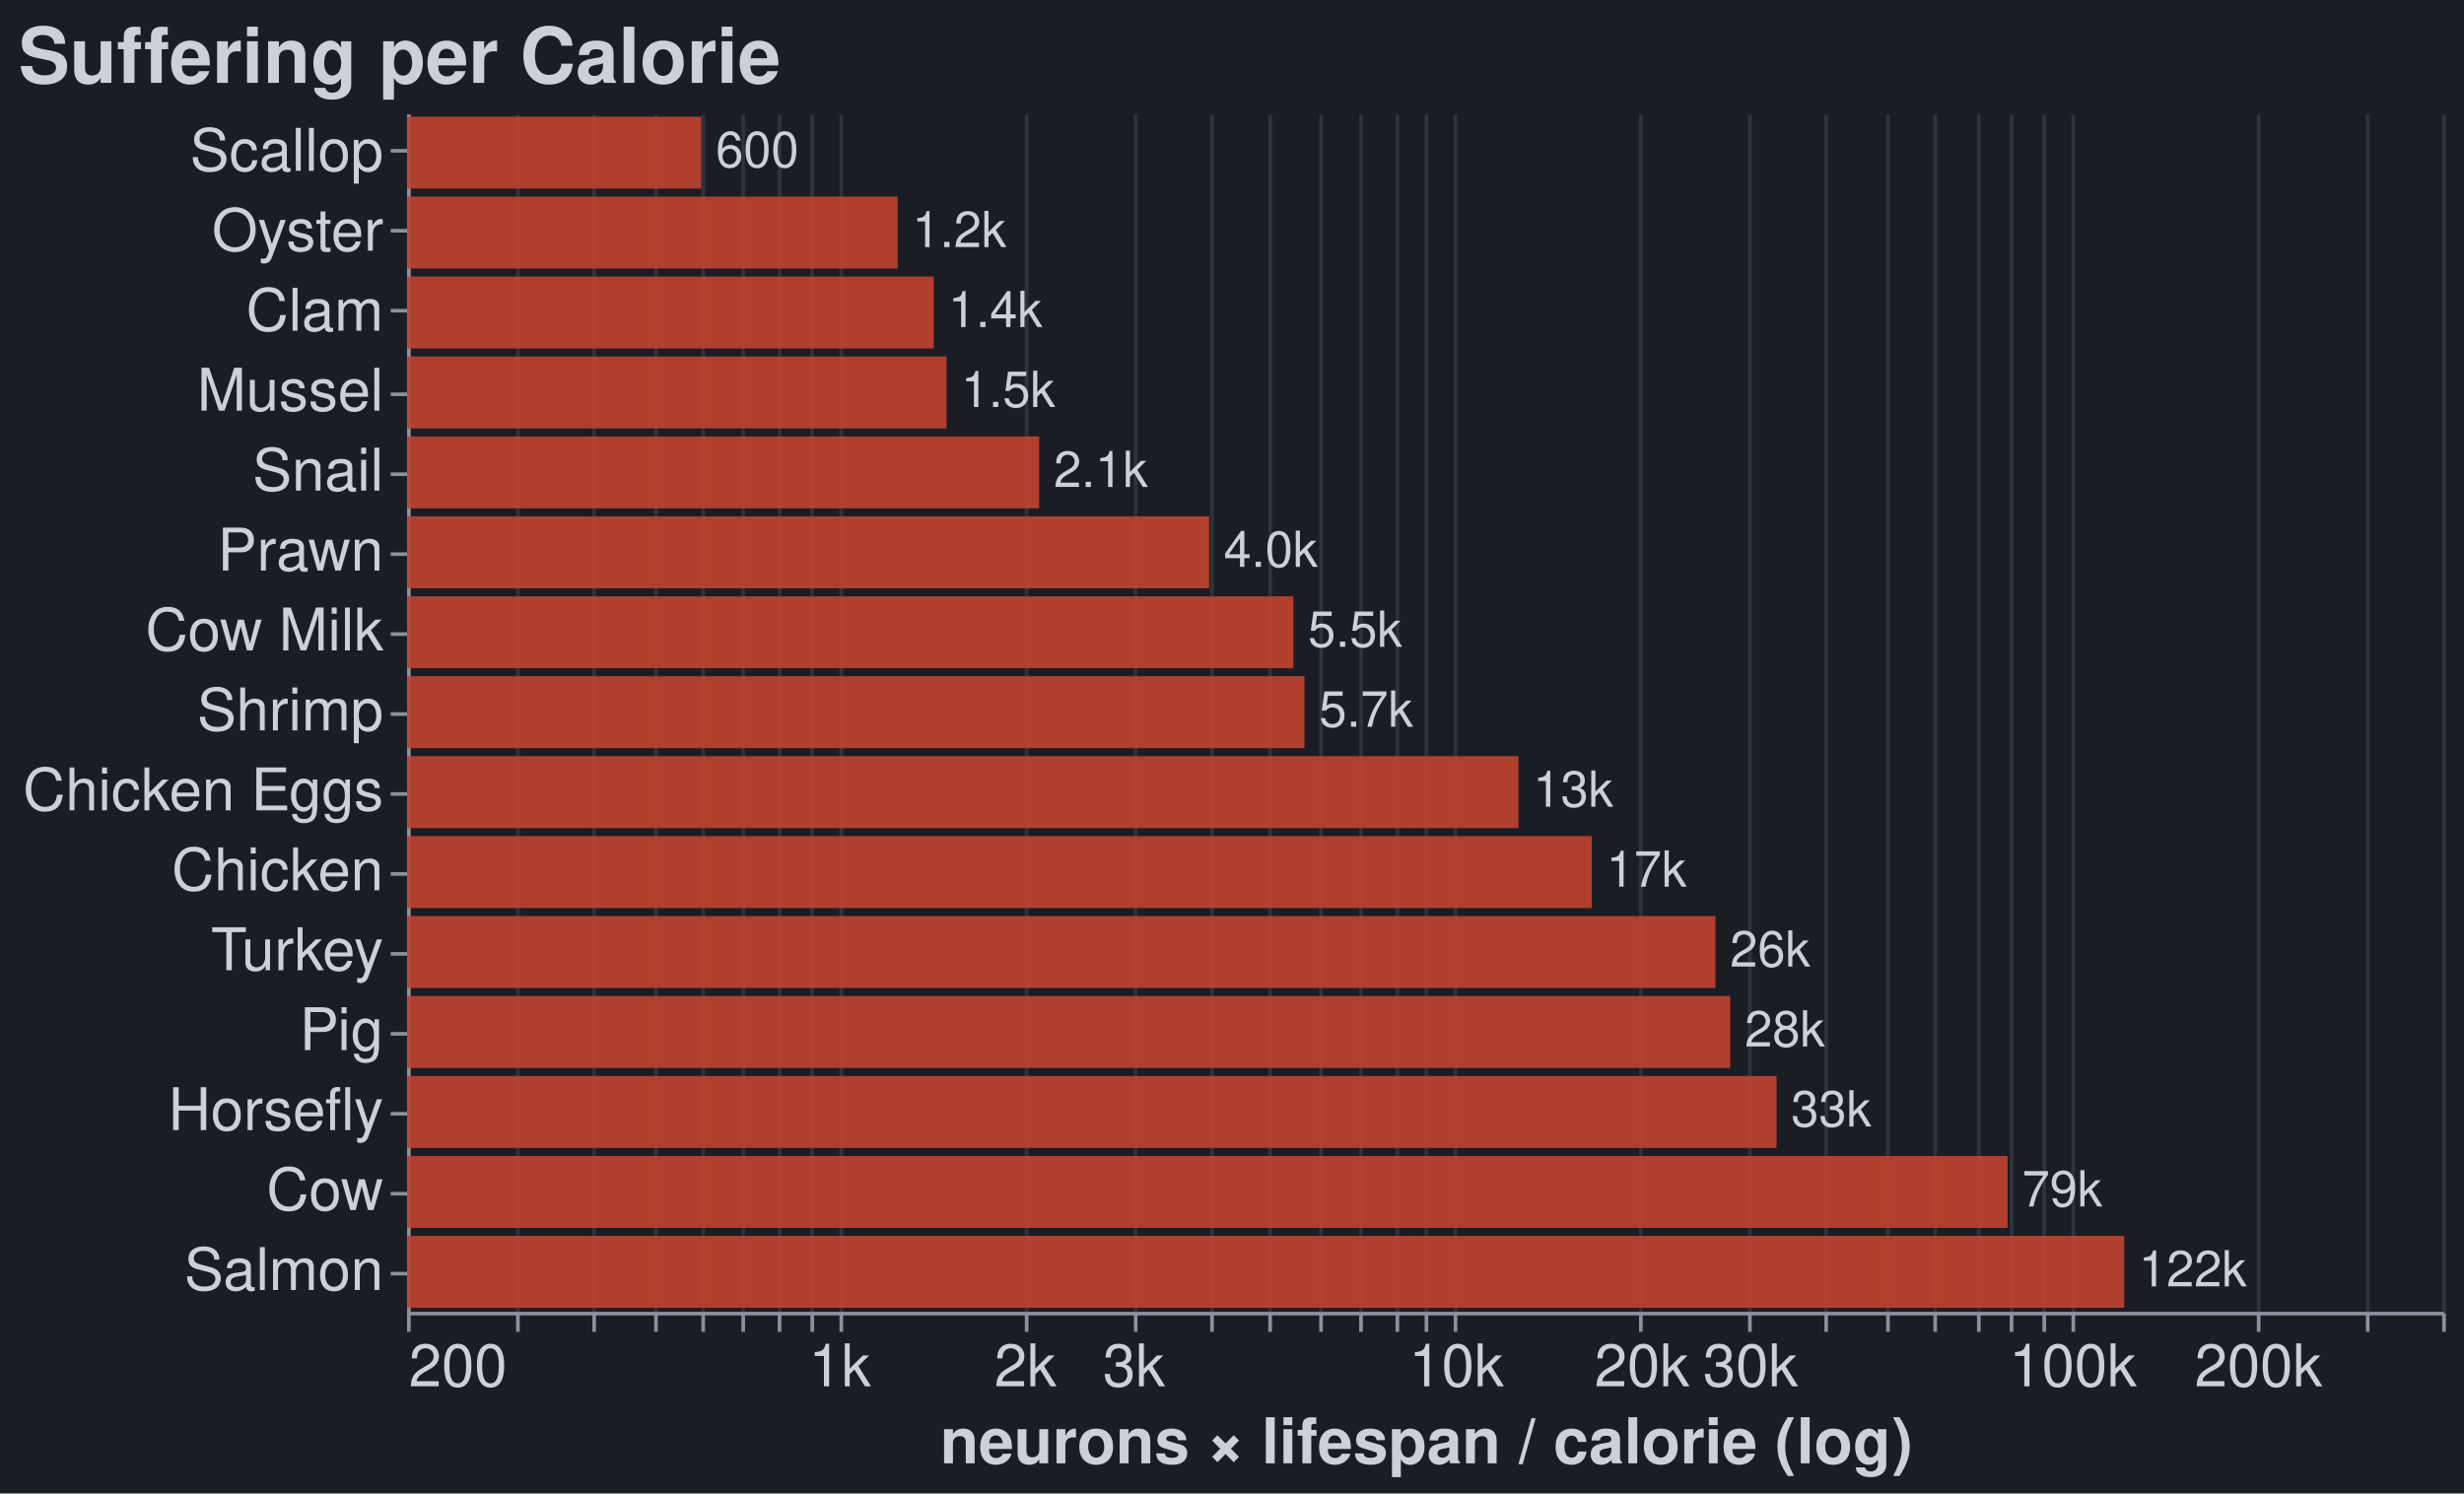
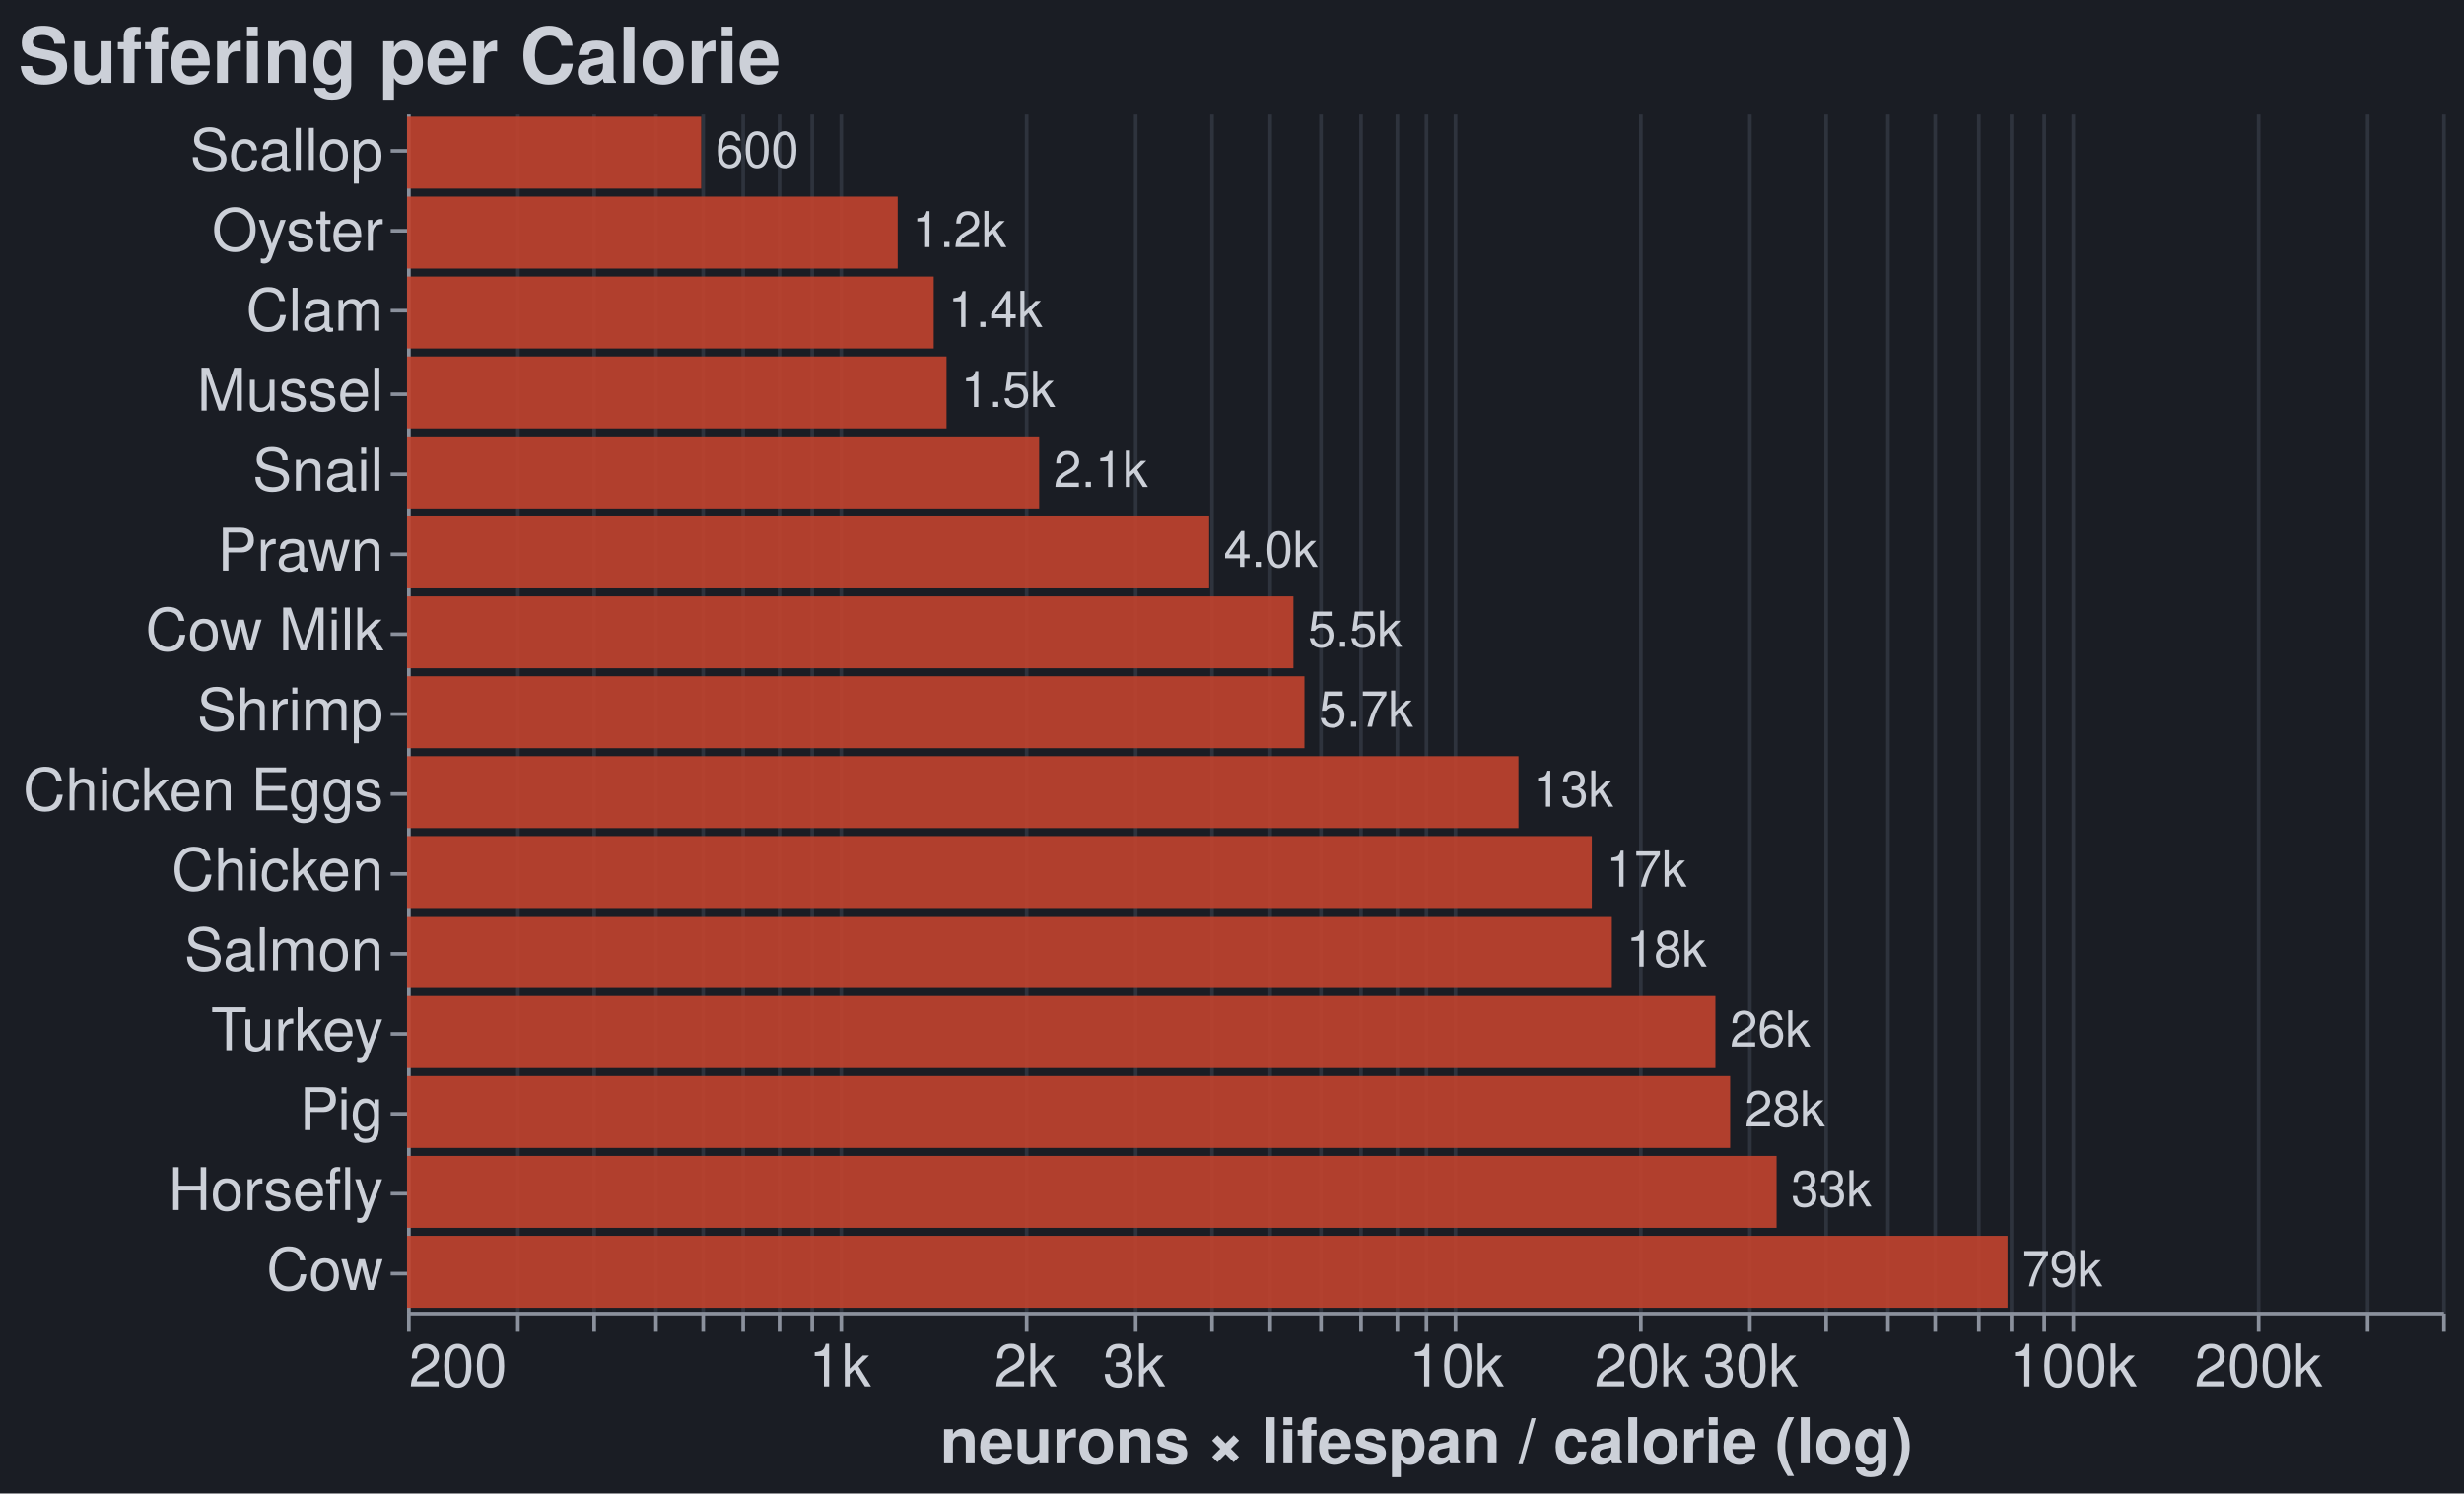
<svg xmlns="http://www.w3.org/2000/svg" version="1.1" class="marks" width="678" height="411" viewBox="0 0 678 411">
  <rect width="678" height="411" fill="#1a1d24" />
  <g fill="none" stroke-miterlimit="10" transform="translate(112,31)">
    <g class="mark-group role-frame root" role="graphics-object" aria-roledescription="group mark container">
      <g transform="translate(0,0)">
        <path class="background" aria-hidden="true" d="M0,0h560v330h-560Z" />
        <g>
          <g class="mark-group role-axis" aria-hidden="true">
            <g transform="translate(0.5,330.5)">
              <path class="background" aria-hidden="true" d="M0,0h0v0h0Z" pointer-events="none" />
              <g>
                <g class="mark-rule role-axis-grid" pointer-events="none">
                  <line transform="translate(0,0)" x2="0" y2="-330" stroke="#2e333d" stroke-width="1" opacity="1" />
                  <line transform="translate(30,0)" x2="0" y2="-330" stroke="#2e333d" stroke-width="1" opacity="1" />
                  <line transform="translate(51,0)" x2="0" y2="-330" stroke="#2e333d" stroke-width="1" opacity="1" />
                  <line transform="translate(68,0)" x2="0" y2="-330" stroke="#2e333d" stroke-width="1" opacity="1" />
                  <line transform="translate(81,0)" x2="0" y2="-330" stroke="#2e333d" stroke-width="1" opacity="1" />
                  <line transform="translate(92,0)" x2="0" y2="-330" stroke="#2e333d" stroke-width="1" opacity="1" />
                  <line transform="translate(102,0)" x2="0" y2="-330" stroke="#2e333d" stroke-width="1" opacity="1" />
                  <line transform="translate(111,0)" x2="0" y2="-330" stroke="#2e333d" stroke-width="1" opacity="1" />
                  <line transform="translate(119,0)" x2="0" y2="-330" stroke="#2e333d" stroke-width="1" opacity="1" />
                  <line transform="translate(170,0)" x2="0" y2="-330" stroke="#2e333d" stroke-width="1" opacity="1" />
                  <line transform="translate(200,0)" x2="0" y2="-330" stroke="#2e333d" stroke-width="1" opacity="1" />
                  <line transform="translate(221,0)" x2="0" y2="-330" stroke="#2e333d" stroke-width="1" opacity="1" />
                  <line transform="translate(237,0)" x2="0" y2="-330" stroke="#2e333d" stroke-width="1" opacity="1" />
                  <line transform="translate(251,0)" x2="0" y2="-330" stroke="#2e333d" stroke-width="1" opacity="1" />
                  <line transform="translate(262,0)" x2="0" y2="-330" stroke="#2e333d" stroke-width="1" opacity="1" />
                  <line transform="translate(272,0)" x2="0" y2="-330" stroke="#2e333d" stroke-width="1" opacity="1" />
                  <line transform="translate(280,0)" x2="0" y2="-330" stroke="#2e333d" stroke-width="1" opacity="1" />
                  <line transform="translate(288,0)" x2="0" y2="-330" stroke="#2e333d" stroke-width="1" opacity="1" />
                  <line transform="translate(339,0)" x2="0" y2="-330" stroke="#2e333d" stroke-width="1" opacity="1" />
                  <line transform="translate(369,0)" x2="0" y2="-330" stroke="#2e333d" stroke-width="1" opacity="1" />
                  <line transform="translate(390,0)" x2="0" y2="-330" stroke="#2e333d" stroke-width="1" opacity="1" />
                  <line transform="translate(407,0)" x2="0" y2="-330" stroke="#2e333d" stroke-width="1" opacity="1" />
                  <line transform="translate(420,0)" x2="0" y2="-330" stroke="#2e333d" stroke-width="1" opacity="1" />
                  <line transform="translate(432,0)" x2="0" y2="-330" stroke="#2e333d" stroke-width="1" opacity="1" />
                  <line transform="translate(441,0)" x2="0" y2="-330" stroke="#2e333d" stroke-width="1" opacity="1" />
                  <line transform="translate(450,0)" x2="0" y2="-330" stroke="#2e333d" stroke-width="1" opacity="1" />
                  <line transform="translate(458,0)" x2="0" y2="-330" stroke="#2e333d" stroke-width="1" opacity="1" />
                  <line transform="translate(509,0)" x2="0" y2="-330" stroke="#2e333d" stroke-width="1" opacity="1" />
                  <line transform="translate(539,0)" x2="0" y2="-330" stroke="#2e333d" stroke-width="1" opacity="1" />
                  <line transform="translate(560,0)" x2="0" y2="-330" stroke="#2e333d" stroke-width="1" opacity="1" />
                </g>
              </g>
              <path class="foreground" aria-hidden="true" d="" pointer-events="none" display="none" />
            </g>
          </g>
          <g class="mark-group role-axis" role="graphics-symbol" aria-roledescription="axis" aria-label="X-axis titled 'neurons × lifespan / calorie  (log)' for a log scale with values from 200 to 400k">
            <g transform="translate(0.5,330.5)">
              <path class="background" aria-hidden="true" d="M0,0h0v0h0Z" pointer-events="none" />
              <g>
                <g class="mark-rule role-axis-tick" pointer-events="none">
                  <line transform="translate(0,0)" x2="0" y2="5" stroke="#8b919d" stroke-width="1" opacity="1" />
                  <line transform="translate(30,0)" x2="0" y2="5" stroke="#8b919d" stroke-width="1" opacity="1" />
                  <line transform="translate(51,0)" x2="0" y2="5" stroke="#8b919d" stroke-width="1" opacity="1" />
                  <line transform="translate(68,0)" x2="0" y2="5" stroke="#8b919d" stroke-width="1" opacity="1" />
                  <line transform="translate(81,0)" x2="0" y2="5" stroke="#8b919d" stroke-width="1" opacity="1" />
                  <line transform="translate(92,0)" x2="0" y2="5" stroke="#8b919d" stroke-width="1" opacity="1" />
                  <line transform="translate(102,0)" x2="0" y2="5" stroke="#8b919d" stroke-width="1" opacity="1" />
                  <line transform="translate(111,0)" x2="0" y2="5" stroke="#8b919d" stroke-width="1" opacity="1" />
                  <line transform="translate(119,0)" x2="0" y2="5" stroke="#8b919d" stroke-width="1" opacity="1" />
                  <line transform="translate(170,0)" x2="0" y2="5" stroke="#8b919d" stroke-width="1" opacity="1" />
                  <line transform="translate(200,0)" x2="0" y2="5" stroke="#8b919d" stroke-width="1" opacity="1" />
                  <line transform="translate(221,0)" x2="0" y2="5" stroke="#8b919d" stroke-width="1" opacity="1" />
                  <line transform="translate(237,0)" x2="0" y2="5" stroke="#8b919d" stroke-width="1" opacity="1" />
                  <line transform="translate(251,0)" x2="0" y2="5" stroke="#8b919d" stroke-width="1" opacity="1" />
                  <line transform="translate(262,0)" x2="0" y2="5" stroke="#8b919d" stroke-width="1" opacity="1" />
                  <line transform="translate(272,0)" x2="0" y2="5" stroke="#8b919d" stroke-width="1" opacity="1" />
                  <line transform="translate(280,0)" x2="0" y2="5" stroke="#8b919d" stroke-width="1" opacity="1" />
                  <line transform="translate(288,0)" x2="0" y2="5" stroke="#8b919d" stroke-width="1" opacity="1" />
                  <line transform="translate(339,0)" x2="0" y2="5" stroke="#8b919d" stroke-width="1" opacity="1" />
                  <line transform="translate(369,0)" x2="0" y2="5" stroke="#8b919d" stroke-width="1" opacity="1" />
                  <line transform="translate(390,0)" x2="0" y2="5" stroke="#8b919d" stroke-width="1" opacity="1" />
                  <line transform="translate(407,0)" x2="0" y2="5" stroke="#8b919d" stroke-width="1" opacity="1" />
                  <line transform="translate(420,0)" x2="0" y2="5" stroke="#8b919d" stroke-width="1" opacity="1" />
                  <line transform="translate(432,0)" x2="0" y2="5" stroke="#8b919d" stroke-width="1" opacity="1" />
                  <line transform="translate(441,0)" x2="0" y2="5" stroke="#8b919d" stroke-width="1" opacity="1" />
                  <line transform="translate(450,0)" x2="0" y2="5" stroke="#8b919d" stroke-width="1" opacity="1" />
                  <line transform="translate(458,0)" x2="0" y2="5" stroke="#8b919d" stroke-width="1" opacity="1" />
                  <line transform="translate(509,0)" x2="0" y2="5" stroke="#8b919d" stroke-width="1" opacity="1" />
                  <line transform="translate(539,0)" x2="0" y2="5" stroke="#8b919d" stroke-width="1" opacity="1" />
                  <line transform="translate(560,0)" x2="0" y2="5" stroke="#8b919d" stroke-width="1" opacity="1" />
                </g>
                <g class="mark-text role-axis-label" pointer-events="none">
                  <text text-anchor="start" transform="translate(0,20)" font-family="system-ui, -apple-system, Segoe UI, Helvetica, Arial, sans-serif" font-size="16.2px" fill="#ccd0d8" opacity="1">200</text>
                  <text text-anchor="middle" transform="translate(29.87283,20)" font-family="system-ui, -apple-system, Segoe UI, Helvetica, Arial, sans-serif" font-size="16.2px" fill="#ccd0d8" opacity="0">300</text>
                  <text text-anchor="middle" transform="translate(51.06794,20)" font-family="system-ui, -apple-system, Segoe UI, Helvetica, Arial, sans-serif" font-size="16.2px" fill="#ccd0d8" opacity="1" />
                  <text text-anchor="middle" transform="translate(67.50814,20)" font-family="system-ui, -apple-system, Segoe UI, Helvetica, Arial, sans-serif" font-size="16.2px" fill="#ccd0d8" opacity="1" />
                  <text text-anchor="middle" transform="translate(80.94077,20)" font-family="system-ui, -apple-system, Segoe UI, Helvetica, Arial, sans-serif" font-size="16.2px" fill="#ccd0d8" opacity="1" />
                  <text text-anchor="middle" transform="translate(92.29789,20)" font-family="system-ui, -apple-system, Segoe UI, Helvetica, Arial, sans-serif" font-size="16.2px" fill="#ccd0d8" opacity="1" />
                  <text text-anchor="middle" transform="translate(102.1359,20)" font-family="system-ui, -apple-system, Segoe UI, Helvetica, Arial, sans-serif" font-size="16.2px" fill="#ccd0d8" opacity="1" />
                  <text text-anchor="middle" transform="translate(110.8136,20)" font-family="system-ui, -apple-system, Segoe UI, Helvetica, Arial, sans-serif" font-size="16.2px" fill="#ccd0d8" opacity="1" />
                  <text text-anchor="middle" transform="translate(118.5761,20)" font-family="system-ui, -apple-system, Segoe UI, Helvetica, Arial, sans-serif" font-size="16.2px" fill="#ccd0d8" opacity="1">1k</text>
                  <text text-anchor="middle" transform="translate(169.644,20)" font-family="system-ui, -apple-system, Segoe UI, Helvetica, Arial, sans-serif" font-size="16.2px" fill="#ccd0d8" opacity="1">2k</text>
                  <text text-anchor="middle" transform="translate(199.5168,20)" font-family="system-ui, -apple-system, Segoe UI, Helvetica, Arial, sans-serif" font-size="16.2px" fill="#ccd0d8" opacity="1">3k</text>
                  <text text-anchor="middle" transform="translate(220.712,20)" font-family="system-ui, -apple-system, Segoe UI, Helvetica, Arial, sans-serif" font-size="16.2px" fill="#ccd0d8" opacity="1" />
                  <text text-anchor="middle" transform="translate(237.1522,20)" font-family="system-ui, -apple-system, Segoe UI, Helvetica, Arial, sans-serif" font-size="16.2px" fill="#ccd0d8" opacity="1" />
                  <text text-anchor="middle" transform="translate(250.5848,20)" font-family="system-ui, -apple-system, Segoe UI, Helvetica, Arial, sans-serif" font-size="16.2px" fill="#ccd0d8" opacity="1" />
                  <text text-anchor="middle" transform="translate(261.9419,20)" font-family="system-ui, -apple-system, Segoe UI, Helvetica, Arial, sans-serif" font-size="16.2px" fill="#ccd0d8" opacity="1" />
                  <text text-anchor="middle" transform="translate(271.7799,20)" font-family="system-ui, -apple-system, Segoe UI, Helvetica, Arial, sans-serif" font-size="16.2px" fill="#ccd0d8" opacity="1" />
                  <text text-anchor="middle" transform="translate(280.4576,20)" font-family="system-ui, -apple-system, Segoe UI, Helvetica, Arial, sans-serif" font-size="16.2px" fill="#ccd0d8" opacity="1" />
                  <text text-anchor="middle" transform="translate(288.2201,20)" font-family="system-ui, -apple-system, Segoe UI, Helvetica, Arial, sans-serif" font-size="16.2px" fill="#ccd0d8" opacity="1">10k</text>
                  <text text-anchor="middle" transform="translate(339.288,20)" font-family="system-ui, -apple-system, Segoe UI, Helvetica, Arial, sans-serif" font-size="16.2px" fill="#ccd0d8" opacity="1">20k</text>
                  <text text-anchor="middle" transform="translate(369.1609,20)" font-family="system-ui, -apple-system, Segoe UI, Helvetica, Arial, sans-serif" font-size="16.2px" fill="#ccd0d8" opacity="1">30k</text>
                  <text text-anchor="middle" transform="translate(390.356,20)" font-family="system-ui, -apple-system, Segoe UI, Helvetica, Arial, sans-serif" font-size="16.2px" fill="#ccd0d8" opacity="1" />
                  <text text-anchor="middle" transform="translate(406.7962,20)" font-family="system-ui, -apple-system, Segoe UI, Helvetica, Arial, sans-serif" font-size="16.2px" fill="#ccd0d8" opacity="1" />
                  <text text-anchor="middle" transform="translate(420.2288,20)" font-family="system-ui, -apple-system, Segoe UI, Helvetica, Arial, sans-serif" font-size="16.2px" fill="#ccd0d8" opacity="1" />
                  <text text-anchor="middle" transform="translate(431.5859,20)" font-family="system-ui, -apple-system, Segoe UI, Helvetica, Arial, sans-serif" font-size="16.2px" fill="#ccd0d8" opacity="1" />
                  <text text-anchor="middle" transform="translate(441.4239,20)" font-family="system-ui, -apple-system, Segoe UI, Helvetica, Arial, sans-serif" font-size="16.2px" fill="#ccd0d8" opacity="1" />
                  <text text-anchor="middle" transform="translate(450.1016,20)" font-family="system-ui, -apple-system, Segoe UI, Helvetica, Arial, sans-serif" font-size="16.2px" fill="#ccd0d8" opacity="1" />
                  <text text-anchor="middle" transform="translate(457.8641,20)" font-family="system-ui, -apple-system, Segoe UI, Helvetica, Arial, sans-serif" font-size="16.2px" fill="#ccd0d8" opacity="1">100k</text>
                  <text text-anchor="middle" transform="translate(508.9321,20)" font-family="system-ui, -apple-system, Segoe UI, Helvetica, Arial, sans-serif" font-size="16.2px" fill="#ccd0d8" opacity="1">200k</text>
                  <text text-anchor="middle" transform="translate(538.8049,20)" font-family="system-ui, -apple-system, Segoe UI, Helvetica, Arial, sans-serif" font-size="16.2px" fill="#ccd0d8" opacity="0">300k</text>
                  <text text-anchor="end" transform="translate(560,20)" font-family="system-ui, -apple-system, Segoe UI, Helvetica, Arial, sans-serif" font-size="16.2px" fill="#ccd0d8" opacity="1" />
                </g>
                <g class="mark-rule role-axis-domain" pointer-events="none">
                  <line transform="translate(0,0)" x2="560" y2="0" stroke="#8b919d" stroke-width="1" opacity="1" />
                </g>
                <g class="mark-text role-axis-title" pointer-events="none">
                  <text text-anchor="middle" transform="translate(280,41.2)" font-family="system-ui, -apple-system, Segoe UI, Helvetica, Arial, sans-serif" font-size="17.4px" font-weight="bold" fill="#ccd0d8" opacity="1">neurons × lifespan / calorie  (log)</text>
                </g>
              </g>
              <path class="foreground" aria-hidden="true" d="" pointer-events="none" display="none" />
            </g>
          </g>
-           <g class="mark-group role-axis" role="graphics-symbol" aria-roledescription="axis" aria-label="Y-axis for a discrete scale with 15 values: Scallop, Oyster, Clam, Mussel, Snail, ending with Salmon">
+           <g class="mark-group role-axis" role="graphics-symbol" aria-roledescription="axis" aria-label="Y-axis for a discrete scale with 15 values: Scallop, Oyster, Clam, Mussel, Snail, ending with Cow">
            <g transform="translate(0.5,0.5)">
              <path class="background" aria-hidden="true" d="M0,0h0v0h0Z" pointer-events="none" />
              <g>
                <g class="mark-rule role-axis-tick" pointer-events="none">
                  <line transform="translate(0,10)" x2="-5" y2="0" stroke="#8b919d" stroke-width="1" opacity="1" />
                  <line transform="translate(0,32)" x2="-5" y2="0" stroke="#8b919d" stroke-width="1" opacity="1" />
                  <line transform="translate(0,54)" x2="-5" y2="0" stroke="#8b919d" stroke-width="1" opacity="1" />
                  <line transform="translate(0,77)" x2="-5" y2="0" stroke="#8b919d" stroke-width="1" opacity="1" />
                  <line transform="translate(0,99)" x2="-5" y2="0" stroke="#8b919d" stroke-width="1" opacity="1" />
                  <line transform="translate(0,121)" x2="-5" y2="0" stroke="#8b919d" stroke-width="1" opacity="1" />
                  <line transform="translate(0,143)" x2="-5" y2="0" stroke="#8b919d" stroke-width="1" opacity="1" />
                  <line transform="translate(0,165)" x2="-5" y2="0" stroke="#8b919d" stroke-width="1" opacity="1" />
                  <line transform="translate(0,187)" x2="-5" y2="0" stroke="#8b919d" stroke-width="1" opacity="1" />
                  <line transform="translate(0,209)" x2="-5" y2="0" stroke="#8b919d" stroke-width="1" opacity="1" />
                  <line transform="translate(0,231)" x2="-5" y2="0" stroke="#8b919d" stroke-width="1" opacity="1" />
                  <line transform="translate(0,253)" x2="-5" y2="0" stroke="#8b919d" stroke-width="1" opacity="1" />
                  <line transform="translate(0,275)" x2="-5" y2="0" stroke="#8b919d" stroke-width="1" opacity="1" />
                  <line transform="translate(0,297)" x2="-5" y2="0" stroke="#8b919d" stroke-width="1" opacity="1" />
                  <line transform="translate(0,319)" x2="-5" y2="0" stroke="#8b919d" stroke-width="1" opacity="1" />
                </g>
                <g class="mark-text role-axis-label" pointer-events="none">
                  <text text-anchor="end" transform="translate(-7,15.5)" font-family="system-ui, -apple-system, Segoe UI, Helvetica, Arial, sans-serif" font-size="16.2px" fill="#ccd0d8" opacity="1">Scallop</text>
                  <text text-anchor="end" transform="translate(-7,37.5)" font-family="system-ui, -apple-system, Segoe UI, Helvetica, Arial, sans-serif" font-size="16.2px" fill="#ccd0d8" opacity="1">Oyster</text>
                  <text text-anchor="end" transform="translate(-7,59.5)" font-family="system-ui, -apple-system, Segoe UI, Helvetica, Arial, sans-serif" font-size="16.2px" fill="#ccd0d8" opacity="1">Clam</text>
                  <text text-anchor="end" transform="translate(-7,81.5)" font-family="system-ui, -apple-system, Segoe UI, Helvetica, Arial, sans-serif" font-size="16.2px" fill="#ccd0d8" opacity="1">Mussel</text>
                  <text text-anchor="end" transform="translate(-7,103.5)" font-family="system-ui, -apple-system, Segoe UI, Helvetica, Arial, sans-serif" font-size="16.2px" fill="#ccd0d8" opacity="1">Snail</text>
                  <text text-anchor="end" transform="translate(-7,125.5)" font-family="system-ui, -apple-system, Segoe UI, Helvetica, Arial, sans-serif" font-size="16.2px" fill="#ccd0d8" opacity="1">Prawn</text>
                  <text text-anchor="end" transform="translate(-7,147.5)" font-family="system-ui, -apple-system, Segoe UI, Helvetica, Arial, sans-serif" font-size="16.2px" fill="#ccd0d8" opacity="1">Cow Milk</text>
                  <text text-anchor="end" transform="translate(-7,169.5)" font-family="system-ui, -apple-system, Segoe UI, Helvetica, Arial, sans-serif" font-size="16.2px" fill="#ccd0d8" opacity="1">Shrimp</text>
                  <text text-anchor="end" transform="translate(-7,191.5)" font-family="system-ui, -apple-system, Segoe UI, Helvetica, Arial, sans-serif" font-size="16.2px" fill="#ccd0d8" opacity="1">Chicken Eggs</text>
                  <text text-anchor="end" transform="translate(-7,213.5)" font-family="system-ui, -apple-system, Segoe UI, Helvetica, Arial, sans-serif" font-size="16.2px" fill="#ccd0d8" opacity="1">Chicken</text>
-                   <text text-anchor="end" transform="translate(-7,235.5)" font-family="system-ui, -apple-system, Segoe UI, Helvetica, Arial, sans-serif" font-size="16.2px" fill="#ccd0d8" opacity="1">Turkey</text>
-                   <text text-anchor="end" transform="translate(-7,257.5)" font-family="system-ui, -apple-system, Segoe UI, Helvetica, Arial, sans-serif" font-size="16.2px" fill="#ccd0d8" opacity="1">Pig</text>
-                   <text text-anchor="end" transform="translate(-7,279.5)" font-family="system-ui, -apple-system, Segoe UI, Helvetica, Arial, sans-serif" font-size="16.2px" fill="#ccd0d8" opacity="1">Horsefly</text>
-                   <text text-anchor="end" transform="translate(-7,301.5)" font-family="system-ui, -apple-system, Segoe UI, Helvetica, Arial, sans-serif" font-size="16.2px" fill="#ccd0d8" opacity="1">Cow</text>
-                   <text text-anchor="end" transform="translate(-7,323.5)" font-family="system-ui, -apple-system, Segoe UI, Helvetica, Arial, sans-serif" font-size="16.2px" fill="#ccd0d8" opacity="1">Salmon</text>
+                   <text text-anchor="end" transform="translate(-7,235.5)" font-family="system-ui, -apple-system, Segoe UI, Helvetica, Arial, sans-serif" font-size="16.2px" fill="#ccd0d8" opacity="1">Salmon</text>
+                   <text text-anchor="end" transform="translate(-7,257.5)" font-family="system-ui, -apple-system, Segoe UI, Helvetica, Arial, sans-serif" font-size="16.2px" fill="#ccd0d8" opacity="1">Turkey</text>
+                   <text text-anchor="end" transform="translate(-7,279.5)" font-family="system-ui, -apple-system, Segoe UI, Helvetica, Arial, sans-serif" font-size="16.2px" fill="#ccd0d8" opacity="1">Pig</text>
+                   <text text-anchor="end" transform="translate(-7,301.5)" font-family="system-ui, -apple-system, Segoe UI, Helvetica, Arial, sans-serif" font-size="16.2px" fill="#ccd0d8" opacity="1">Horsefly</text>
+                   <text text-anchor="end" transform="translate(-7,323.5)" font-family="system-ui, -apple-system, Segoe UI, Helvetica, Arial, sans-serif" font-size="16.2px" fill="#ccd0d8" opacity="1">Cow</text>
                </g>
                <g class="mark-rule role-axis-domain" pointer-events="none">
                  <line transform="translate(0,0)" x2="0" y2="330" stroke="#8b919d" stroke-width="1" opacity="1" />
                </g>
              </g>
              <path class="foreground" aria-hidden="true" d="" pointer-events="none" display="none" />
            </g>
          </g>
          <g class="mark-rect role-mark layer_0_marks" role="graphics-object" aria-roledescription="rect mark container">
            <path aria-label="neurons × lifespan / calorie  (log): 600; item: Scallop; base: 200" role="graphics-symbol" aria-roledescription="bar" d="M0,1.1h80.941v19.8h-80.941Z" fill="#c1432e" opacity="0.9" />
            <path aria-label="neurons × lifespan / calorie  (log): 1.25k; item: Oyster; base: 200" role="graphics-symbol" aria-roledescription="bar" d="M0,23.1h135.016v19.8h-135.016Z" fill="#c1432e" opacity="0.9" />
            <path aria-label="neurons × lifespan / calorie  (log): 1.43k; item: Clam; base: 200" role="graphics-symbol" aria-roledescription="bar" d="M0,45.1h144.928v19.8h-144.928Z" fill="#c1432e" opacity="0.9" />
            <path aria-label="neurons × lifespan / calorie  (log): 1.5k; item: Mussel; base: 200" role="graphics-symbol" aria-roledescription="bar" d="M0,67.1h148.449v19.8h-148.449Z" fill="#c1432e" opacity="0.9" />
            <path aria-label="neurons × lifespan / calorie  (log): 2.12k; item: Snail; base: 200" role="graphics-symbol" aria-roledescription="bar" d="M0,89.1h173.937v19.8h-173.937Z" fill="#c1432e" opacity="0.9" />
            <path aria-label="neurons × lifespan / calorie  (log): 4k; item: Prawn; base: 200" role="graphics-symbol" aria-roledescription="bar" d="M0,111.1h220.712v19.8h-220.712Z" fill="#c1432e" opacity="0.9" />
            <path aria-label="neurons × lifespan / calorie  (log): 5.48k; item: Cow Milk; base: 200" role="graphics-symbol" aria-roledescription="bar" d="M0,133.1h243.906v19.8h-243.906Z" fill="#c1432e" opacity="0.9" />
            <path aria-label="neurons × lifespan / calorie  (log): 5.71k; item: Shrimp; base: 200" role="graphics-symbol" aria-roledescription="bar" d="M0,155.1h246.935v19.8h-246.935Z" fill="#c1432e" opacity="0.9" />
            <path aria-label="neurons × lifespan / calorie  (log): 12.7k; item: Chicken Eggs; base: 200" role="graphics-symbol" aria-roledescription="bar" d="M0,177.1h305.83v19.8h-305.83Z" fill="#c1432e" opacity="0.9" />
            <path aria-label="neurons × lifespan / calorie  (log): 16.7k; item: Chicken; base: 200" role="graphics-symbol" aria-roledescription="bar" d="M0,199.1h326.003v19.8h-326.003Z" fill="#c1432e" opacity="0.9" />
-             <path aria-label="neurons × lifespan / calorie  (log): 26.5k; item: Turkey; base: 200" role="graphics-symbol" aria-roledescription="bar" d="M0,221.1h360.021v19.8h-360.021Z" fill="#c1432e" opacity="0.9" />
-             <path aria-label="neurons × lifespan / calorie  (log): 28k; item: Pig; base: 200" role="graphics-symbol" aria-roledescription="bar" d="M0,243.1h364.078v19.8h-364.078Z" fill="#c1432e" opacity="0.9" />
-             <path aria-label="neurons × lifespan / calorie  (log): 33.3k; item: Horsefly; base: 200" role="graphics-symbol" aria-roledescription="bar" d="M0,265.1h376.85v19.8h-376.85Z" fill="#c1432e" opacity="0.9" />
-             <path aria-label="neurons × lifespan / calorie  (log): 78.9k; item: Cow; base: 200" role="graphics-symbol" aria-roledescription="bar" d="M0,287.1h440.404v19.8h-440.404Z" fill="#c1432e" opacity="0.9" />
-             <path aria-label="neurons × lifespan / calorie  (log): 122k; item: Salmon; base: 200" role="graphics-symbol" aria-roledescription="bar" d="M0,309.1h472.515v19.8h-472.515Z" fill="#c1432e" opacity="0.9" />
+             <path aria-label="neurons × lifespan / calorie  (log): 18k; item: Salmon; base: 200" role="graphics-symbol" aria-roledescription="bar" d="M0,221.1h331.526v19.8h-331.526Z" fill="#c1432e" opacity="0.9" />
+             <path aria-label="neurons × lifespan / calorie  (log): 26.5k; item: Turkey; base: 200" role="graphics-symbol" aria-roledescription="bar" d="M0,243.1h360.021v19.8h-360.021Z" fill="#c1432e" opacity="0.9" />
+             <path aria-label="neurons × lifespan / calorie  (log): 28k; item: Pig; base: 200" role="graphics-symbol" aria-roledescription="bar" d="M0,265.1h364.078v19.8h-364.078Z" fill="#c1432e" opacity="0.9" />
+             <path aria-label="neurons × lifespan / calorie  (log): 33.3k; item: Horsefly; base: 200" role="graphics-symbol" aria-roledescription="bar" d="M0,287.1h376.85v19.8h-376.85Z" fill="#c1432e" opacity="0.9" />
+             <path aria-label="neurons × lifespan / calorie  (log): 78.9k; item: Cow; base: 200" role="graphics-symbol" aria-roledescription="bar" d="M0,309.1h440.404v19.8h-440.404Z" fill="#c1432e" opacity="0.9" />
          </g>
          <g class="mark-text role-mark layer_1_marks" role="graphics-object" aria-roledescription="text mark container">
            <text aria-label="v: 600; item: Scallop; label: 600" role="graphics-symbol" aria-roledescription="text mark" text-anchor="start" transform="translate(84.94077,15)" font-family="system-ui, -apple-system, Segoe UI, Helvetica, Arial, sans-serif" font-size="13.7px" fill="#ccd0d8">600</text>
            <text aria-label="v: 1250; item: Oyster; label: 1.2k" role="graphics-symbol" aria-roledescription="text mark" text-anchor="start" transform="translate(139.0163,37)" font-family="system-ui, -apple-system, Segoe UI, Helvetica, Arial, sans-serif" font-size="13.7px" fill="#ccd0d8">1.2k</text>
            <text aria-label="v: 1430; item: Clam; label: 1.4k" role="graphics-symbol" aria-roledescription="text mark" text-anchor="start" transform="translate(148.9279,59)" font-family="system-ui, -apple-system, Segoe UI, Helvetica, Arial, sans-serif" font-size="13.7px" fill="#ccd0d8">1.4k</text>
            <text aria-label="v: 1500; item: Mussel; label: 1.5k" role="graphics-symbol" aria-roledescription="text mark" text-anchor="start" transform="translate(152.4489,81)" font-family="system-ui, -apple-system, Segoe UI, Helvetica, Arial, sans-serif" font-size="13.7px" fill="#ccd0d8">1.5k</text>
            <text aria-label="v: 2120; item: Snail; label: 2.1k" role="graphics-symbol" aria-roledescription="text mark" text-anchor="start" transform="translate(177.937,103)" font-family="system-ui, -apple-system, Segoe UI, Helvetica, Arial, sans-serif" font-size="13.7px" fill="#ccd0d8">2.1k</text>
            <text aria-label="v: 4000; item: Prawn; label: 4.0k" role="graphics-symbol" aria-roledescription="text mark" text-anchor="start" transform="translate(224.712,125)" font-family="system-ui, -apple-system, Segoe UI, Helvetica, Arial, sans-serif" font-size="13.7px" fill="#ccd0d8">4.0k</text>
            <text aria-label="v: 5480; item: Cow Milk; label: 5.5k" role="graphics-symbol" aria-roledescription="text mark" text-anchor="start" transform="translate(247.9058,147)" font-family="system-ui, -apple-system, Segoe UI, Helvetica, Arial, sans-serif" font-size="13.7px" fill="#ccd0d8">5.5k</text>
            <text aria-label="v: 5710; item: Shrimp; label: 5.7k" role="graphics-symbol" aria-roledescription="text mark" text-anchor="start" transform="translate(250.9349,169)" font-family="system-ui, -apple-system, Segoe UI, Helvetica, Arial, sans-serif" font-size="13.7px" fill="#ccd0d8">5.7k</text>
            <text aria-label="v: 12700; item: Chicken Eggs; label: 13k" role="graphics-symbol" aria-roledescription="text mark" text-anchor="start" transform="translate(309.8298,191)" font-family="system-ui, -apple-system, Segoe UI, Helvetica, Arial, sans-serif" font-size="13.7px" fill="#ccd0d8">13k</text>
            <text aria-label="v: 16700; item: Chicken; label: 17k" role="graphics-symbol" aria-roledescription="text mark" text-anchor="start" transform="translate(330.0026,213)" font-family="system-ui, -apple-system, Segoe UI, Helvetica, Arial, sans-serif" font-size="13.7px" fill="#ccd0d8">17k</text>
-             <text aria-label="v: 26500; item: Turkey; label: 26k" role="graphics-symbol" aria-roledescription="text mark" text-anchor="start" transform="translate(364.0212,235)" font-family="system-ui, -apple-system, Segoe UI, Helvetica, Arial, sans-serif" font-size="13.7px" fill="#ccd0d8">26k</text>
-             <text aria-label="v: 28000; item: Pig; label: 28k" role="graphics-symbol" aria-roledescription="text mark" text-anchor="start" transform="translate(368.0778,257)" font-family="system-ui, -apple-system, Segoe UI, Helvetica, Arial, sans-serif" font-size="13.7px" fill="#ccd0d8">28k</text>
-             <text aria-label="v: 33300; item: Horsefly; label: 33k" role="graphics-symbol" aria-roledescription="text mark" text-anchor="start" transform="translate(380.8496,279)" font-family="system-ui, -apple-system, Segoe UI, Helvetica, Arial, sans-serif" font-size="13.7px" fill="#ccd0d8">33k</text>
-             <text aria-label="v: 78900; item: Cow; label: 79k" role="graphics-symbol" aria-roledescription="text mark" text-anchor="start" transform="translate(444.4039,301)" font-family="system-ui, -apple-system, Segoe UI, Helvetica, Arial, sans-serif" font-size="13.7px" fill="#ccd0d8">79k</text>
-             <text aria-label="v: 122000; item: Salmon; label: 122k" role="graphics-symbol" aria-roledescription="text mark" text-anchor="start" transform="translate(476.5146,323)" font-family="system-ui, -apple-system, Segoe UI, Helvetica, Arial, sans-serif" font-size="13.7px" fill="#ccd0d8">122k</text>
+             <text aria-label="v: 18000; item: Salmon; label: 18k" role="graphics-symbol" aria-roledescription="text mark" text-anchor="start" transform="translate(335.5256,235)" font-family="system-ui, -apple-system, Segoe UI, Helvetica, Arial, sans-serif" font-size="13.7px" fill="#ccd0d8">18k</text>
+             <text aria-label="v: 26500; item: Turkey; label: 26k" role="graphics-symbol" aria-roledescription="text mark" text-anchor="start" transform="translate(364.0212,257)" font-family="system-ui, -apple-system, Segoe UI, Helvetica, Arial, sans-serif" font-size="13.7px" fill="#ccd0d8">26k</text>
+             <text aria-label="v: 28000; item: Pig; label: 28k" role="graphics-symbol" aria-roledescription="text mark" text-anchor="start" transform="translate(368.0778,279)" font-family="system-ui, -apple-system, Segoe UI, Helvetica, Arial, sans-serif" font-size="13.7px" fill="#ccd0d8">28k</text>
+             <text aria-label="v: 33300; item: Horsefly; label: 33k" role="graphics-symbol" aria-roledescription="text mark" text-anchor="start" transform="translate(380.8496,301)" font-family="system-ui, -apple-system, Segoe UI, Helvetica, Arial, sans-serif" font-size="13.7px" fill="#ccd0d8">33k</text>
+             <text aria-label="v: 78900; item: Cow; label: 79k" role="graphics-symbol" aria-roledescription="text mark" text-anchor="start" transform="translate(444.4039,323)" font-family="system-ui, -apple-system, Segoe UI, Helvetica, Arial, sans-serif" font-size="13.7px" fill="#ccd0d8">79k</text>
          </g>
          <g class="mark-group role-title">
            <g transform="translate(-106.9527,-25.2)">
              <path class="background" aria-hidden="true" d="M0,0h0v0h0Z" pointer-events="none" />
              <g>
                <g class="mark-text role-title-text" role="graphics-symbol" aria-roledescription="title" aria-label="Title text 'Suffering per Calorie'" pointer-events="none">
                  <text text-anchor="start" transform="translate(0,17)" font-family="system-ui, -apple-system, Segoe UI, Helvetica, Arial, sans-serif" font-size="21.2px" font-weight="bold" fill="#ccd0d8" opacity="1">Suffering per Calorie</text>
                </g>
              </g>
              <path class="foreground" aria-hidden="true" d="" pointer-events="none" display="none" />
            </g>
          </g>
        </g>
        <path class="foreground" aria-hidden="true" d="" display="none" />
      </g>
    </g>
  </g>
</svg>
